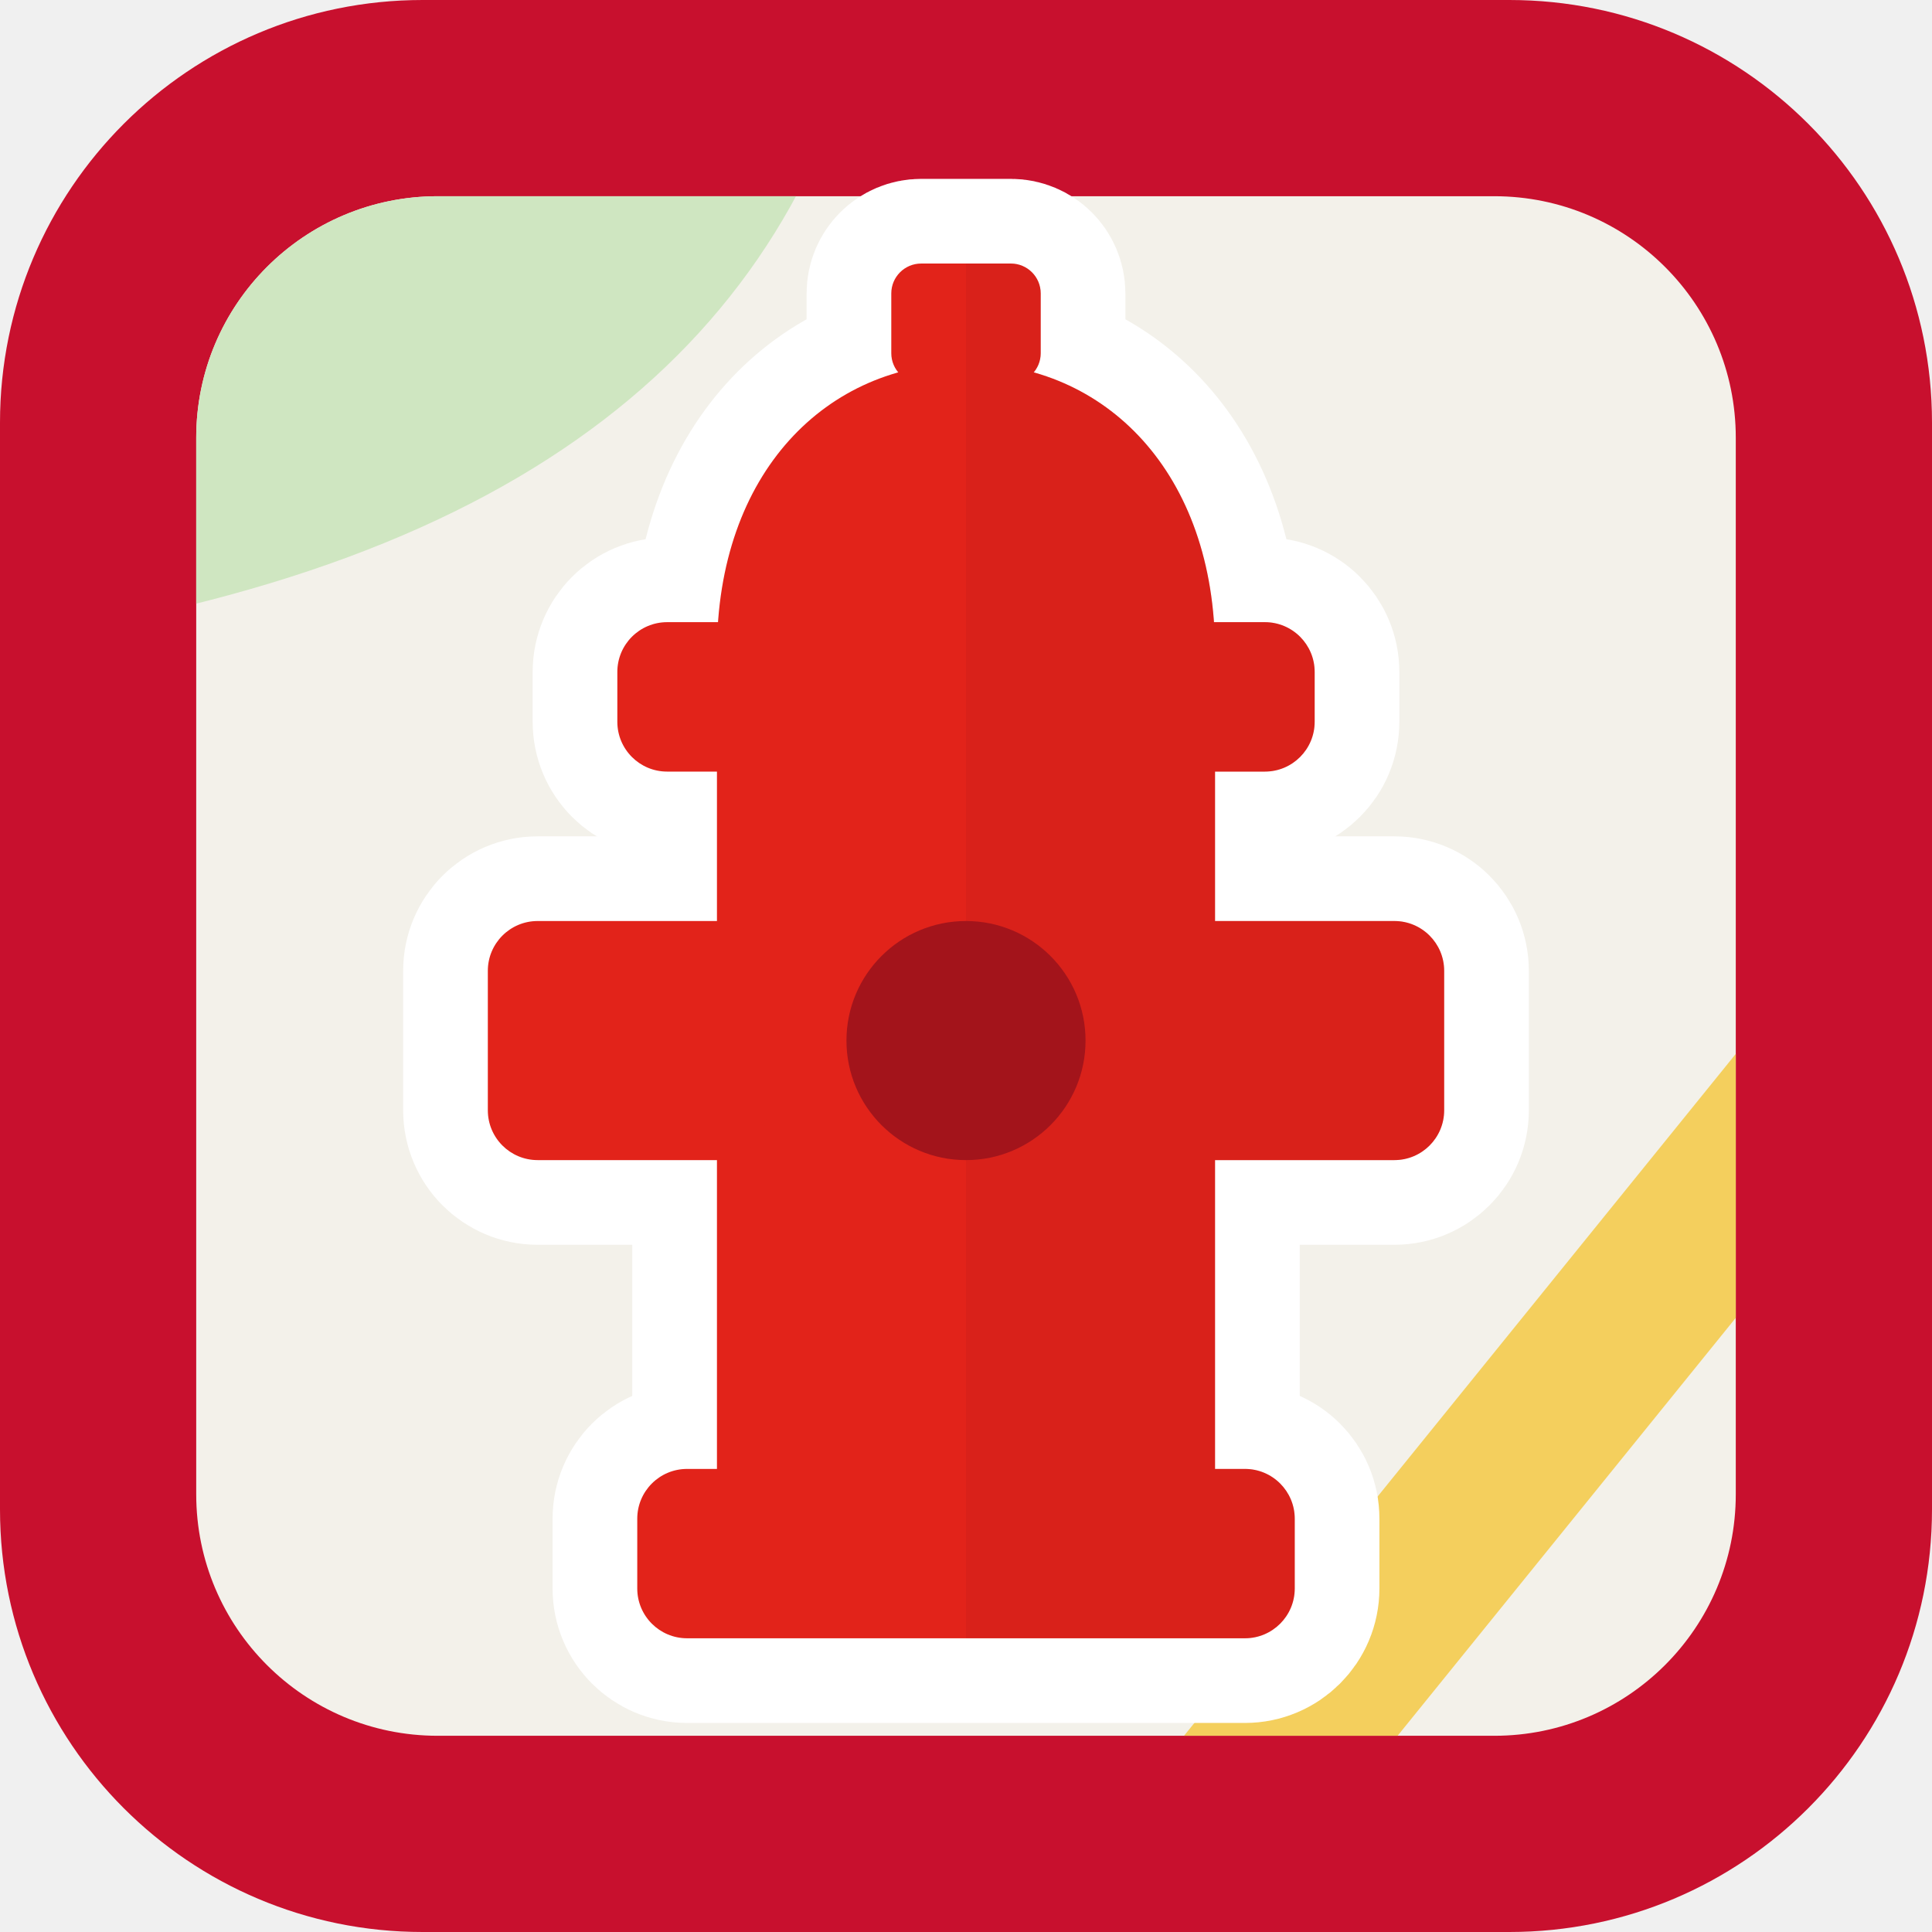
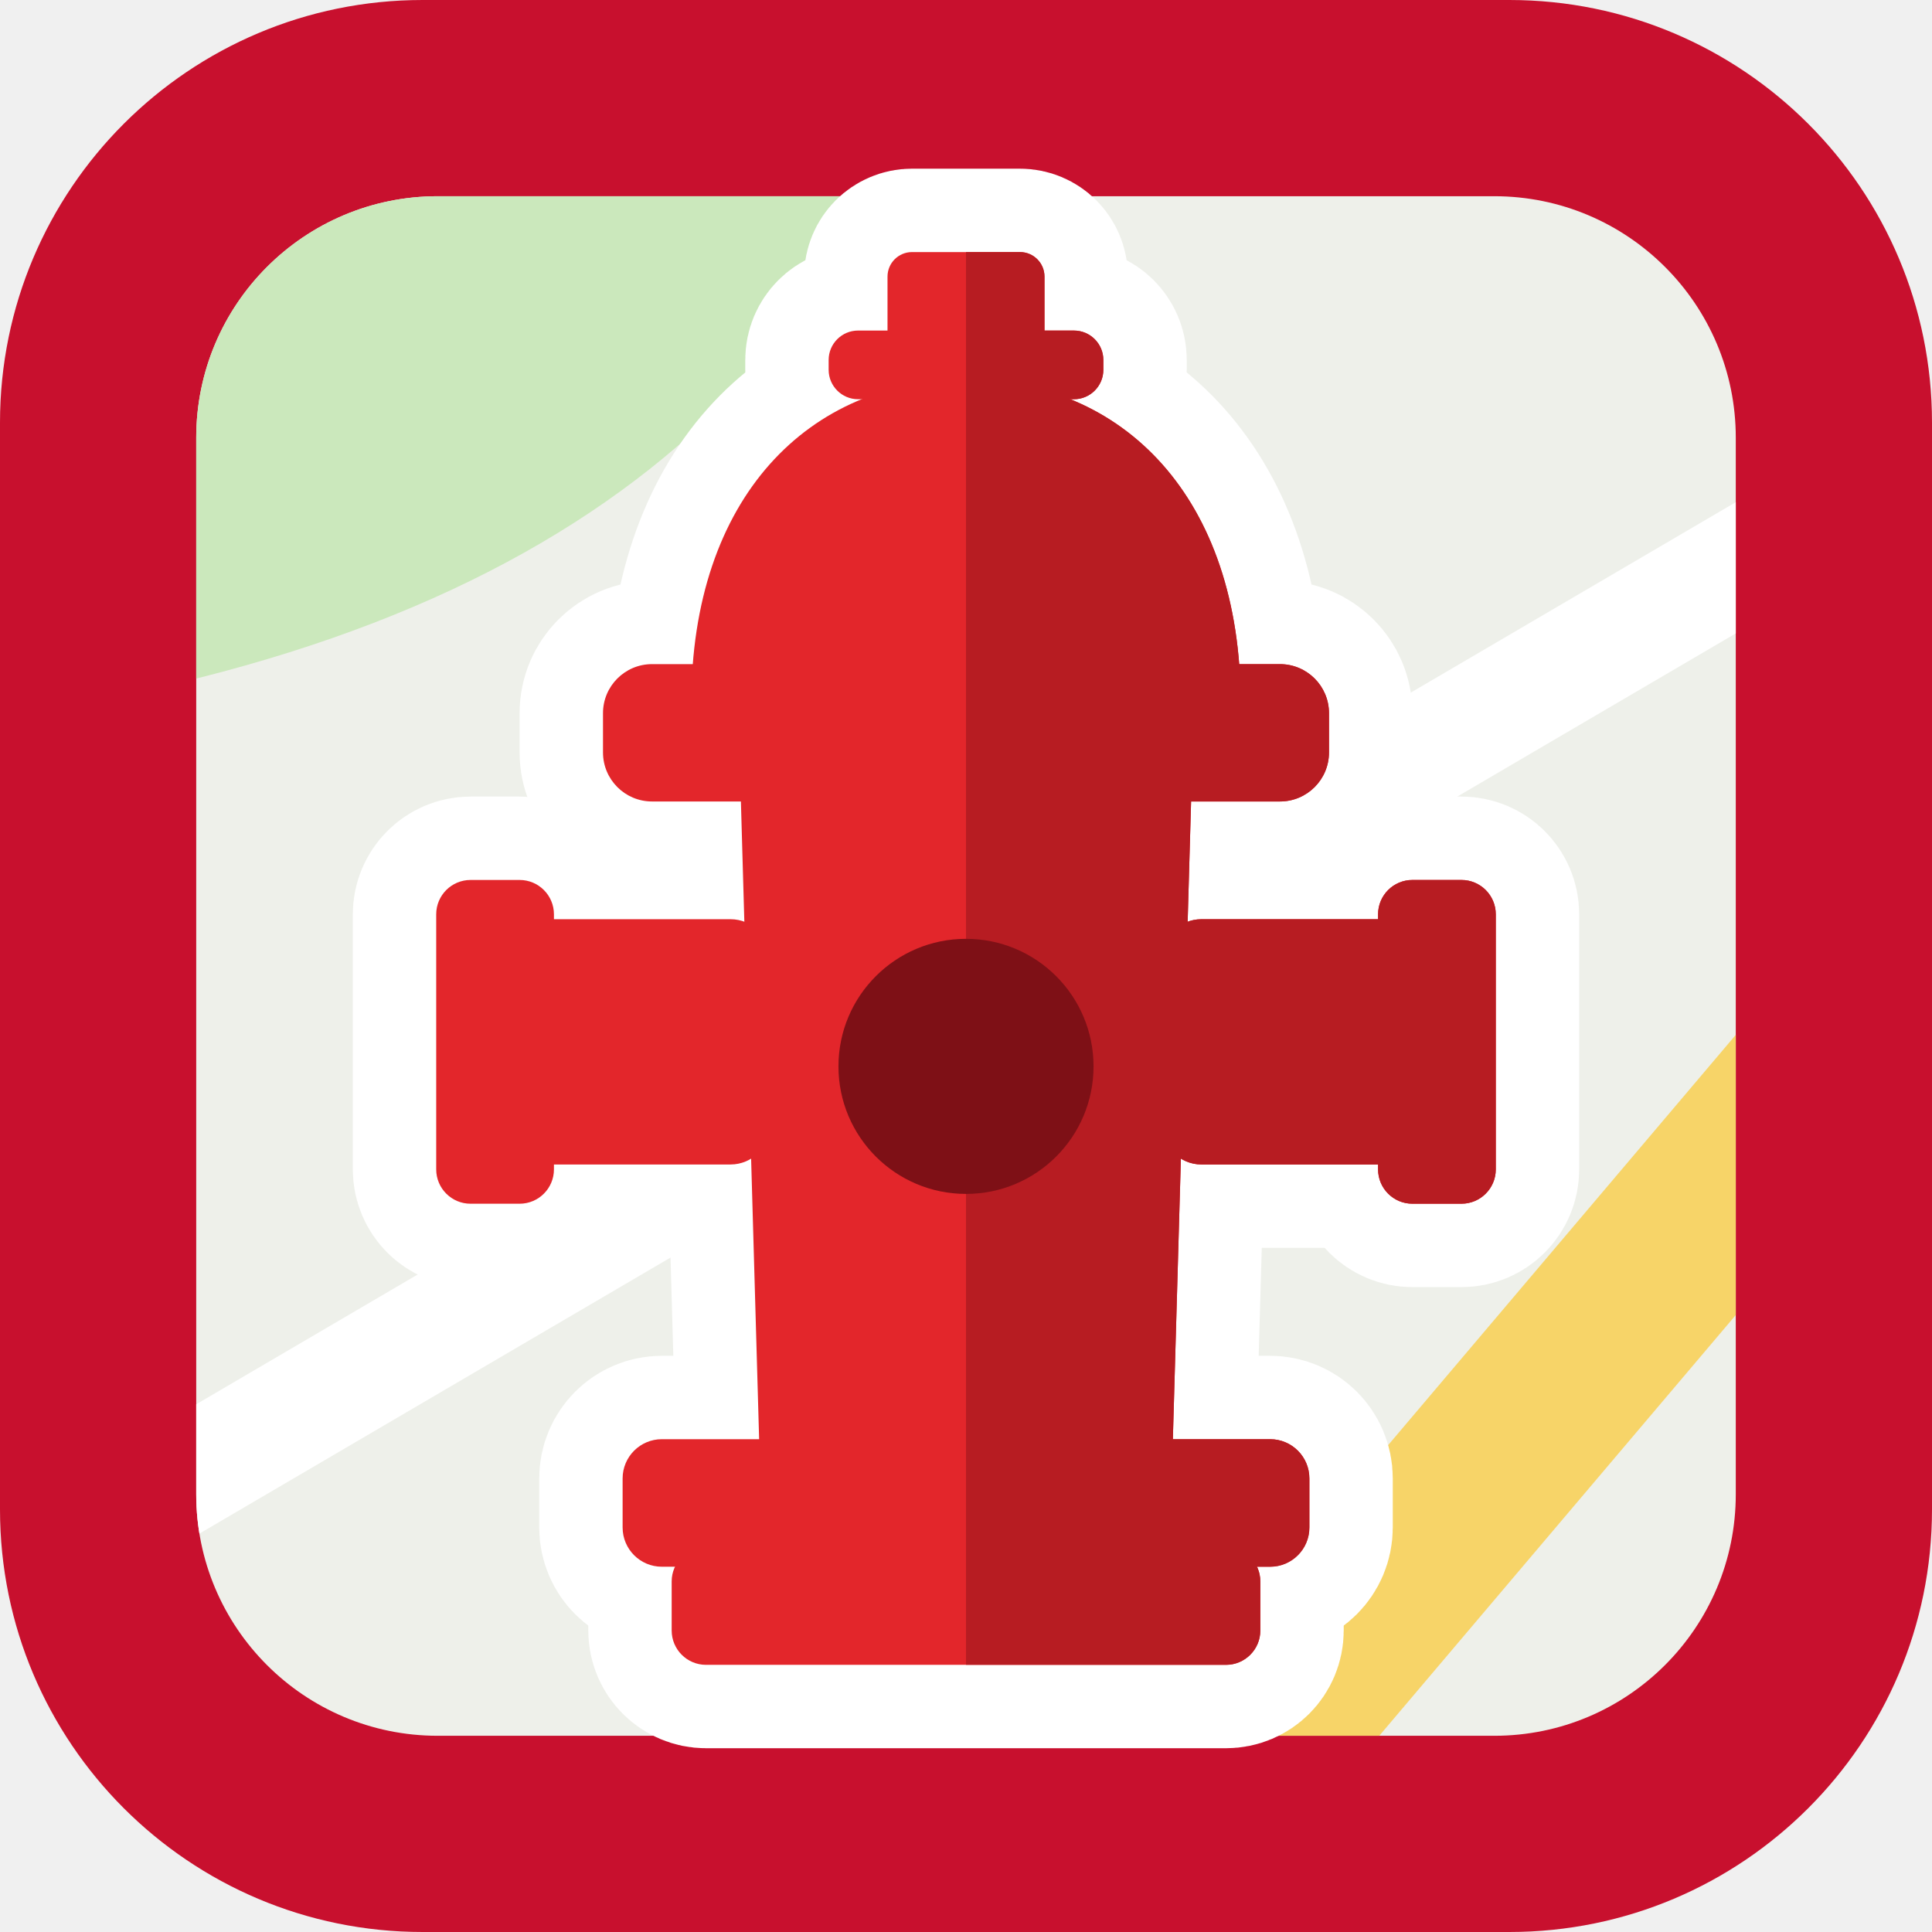
<svg xmlns="http://www.w3.org/2000/svg" viewBox="0 0 512 512" width="512" height="512">
  <defs>
    <clipPath id="right-half">
      <rect x="256" y="0" width="256" height="512" />
+     </clipPath>
+     <clipPath id="shade-side">
+       <rect x="272" y="0" width="240" height="512" />
    </clipPath>
    <clipPath id="tile">
      <rect id="tile-shape" x="52" y="52" width="408" height="408" rx="64" />
    </clipPath>
  </defs>
  <rect width="512" height="512" rx="112" fill="#C8102E" />
-   <rect x="52" y="52" width="408" height="408" rx="64" fill="#F3F1EA" />
+   <rect x="52" y="52" width="408" height="408" rx="64" fill="#EEF0EA" />
  <g clip-path="url(#tile)">
-     <path d="M0 0 H230 C210 90 140 150 0 170 Z" fill="#CFE6C1" />
-     <path d="M300 512 L512 250" stroke="#F4CF5D" stroke-width="44" fill="none" />
+     <path d="M0 0 H250 C226 100 150 168 0 190 Z" fill="#CBE8BC" />
+     <path d="M512 120 L0 420" stroke="#FFFFFF" stroke-width="30" fill="none" />
+     <path d="M290 512 L512 250" stroke="#F7D468" stroke-width="48" fill="none" />
  </g>
-   <g transform="translate(256 252) scale(1.32) translate(-256 -242)">
+   <g transform="translate(256 254) scale(1.3) translate(-256 -240)">
    <g fill="#FFFFFF" stroke="#FFFFFF" stroke-width="34" stroke-linejoin="round">
-       <rect x="241" y="104" width="30" height="24" rx="6" />
-       <path d="M206 182 C206 146 228 124 256 124 C284 124 306 146 306 182 Z" />
-       <rect x="186" y="176" width="140" height="30" rx="10" />
-       <rect x="206" y="200" width="100" height="152" />
-       <rect x="160" y="236" width="56" height="48" rx="10" />
-       <rect x="296" y="236" width="56" height="48" rx="10" />
-       <rect x="190" y="346" width="132" height="34" rx="10" />
+       <rect x="240" y="96" width="32" height="22" rx="5" />
+       <rect x="228" y="112" width="56" height="14" rx="6" />
+       <path d="M200 188 C200 146 224 122 256 122 C288 122 312 146 312 188 Z" />
+       <rect x="182" y="180" width="148" height="28" rx="10" />
+       <path d="M210 204 H302 L298 344 H214 Z" />
+       <rect x="164" y="232" width="52" height="50" rx="8" />
+       <rect x="296" y="232" width="52" height="50" rx="8" />
+       <rect x="148" y="224" width="24" height="66" rx="7" />
+       <rect x="340" y="224" width="24" height="66" rx="7" />
+       <rect x="186" y="338" width="140" height="26" rx="8" />
+       <rect x="196" y="360" width="120" height="24" rx="7" />
    </g>
-     <g fill="#E2231A">
-       <rect x="241" y="104" width="30" height="24" rx="6" />
-       <path d="M206 182 C206 146 228 124 256 124 C284 124 306 146 306 182 Z" />
-       <rect x="186" y="176" width="140" height="30" rx="10" />
-       <rect x="206" y="200" width="100" height="152" />
-       <rect x="160" y="236" width="56" height="48" rx="10" />
-       <rect x="296" y="236" width="56" height="48" rx="10" />
-       <rect x="190" y="346" width="132" height="34" rx="10" />
+     <g fill="#E3262B">
+       <rect x="240" y="96" width="32" height="22" rx="5" />
+       <rect x="228" y="112" width="56" height="14" rx="6" />
+       <path d="M200 188 C200 146 224 122 256 122 C288 122 312 146 312 188 Z" />
+       <rect x="182" y="180" width="148" height="28" rx="10" />
+       <path d="M210 204 H302 L298 344 H214 Z" />
+       <rect x="164" y="232" width="52" height="50" rx="8" />
+       <rect x="296" y="232" width="52" height="50" rx="8" />
+       <rect x="148" y="224" width="24" height="66" rx="7" />
+       <rect x="340" y="224" width="24" height="66" rx="7" />
+       <rect x="186" y="338" width="140" height="26" rx="8" />
+       <rect x="196" y="360" width="120" height="24" rx="7" />
    </g>
-     <g fill="#A3141B" opacity="0.16" clip-path="url(#right-half)">
-       <rect x="241" y="104" width="30" height="24" rx="6" />
-       <path d="M206 182 C206 146 228 124 256 124 C284 124 306 146 306 182 Z" />
-       <rect x="186" y="176" width="140" height="30" rx="10" />
-       <rect x="206" y="200" width="100" height="152" />
-       <rect x="160" y="236" width="56" height="48" rx="10" />
-       <rect x="296" y="236" width="56" height="48" rx="10" />
-       <rect x="190" y="346" width="132" height="34" rx="10" />
+     <g fill="#B71C22" clip-path="url(#right-half)">
+       <rect x="240" y="96" width="32" height="22" rx="5" />
+       <rect x="228" y="112" width="56" height="14" rx="6" />
+       <path d="M200 188 C200 146 224 122 256 122 C288 122 312 146 312 188 Z" />
+       <rect x="182" y="180" width="148" height="28" rx="10" />
+       <path d="M210 204 H302 L298 344 H214 Z" />
+       <rect x="164" y="232" width="52" height="50" rx="8" />
+       <rect x="296" y="232" width="52" height="50" rx="8" />
+       <rect x="148" y="224" width="24" height="66" rx="7" />
+       <rect x="340" y="224" width="24" height="66" rx="7" />
+       <rect x="186" y="338" width="140" height="26" rx="8" />
+       <rect x="196" y="360" width="120" height="24" rx="7" />
    </g>
-     <circle cx="256" cy="260" r="24" fill="#A3141B" />
+     <circle cx="256" cy="262" r="26" fill="#7E1016" />
  </g>
</svg>
